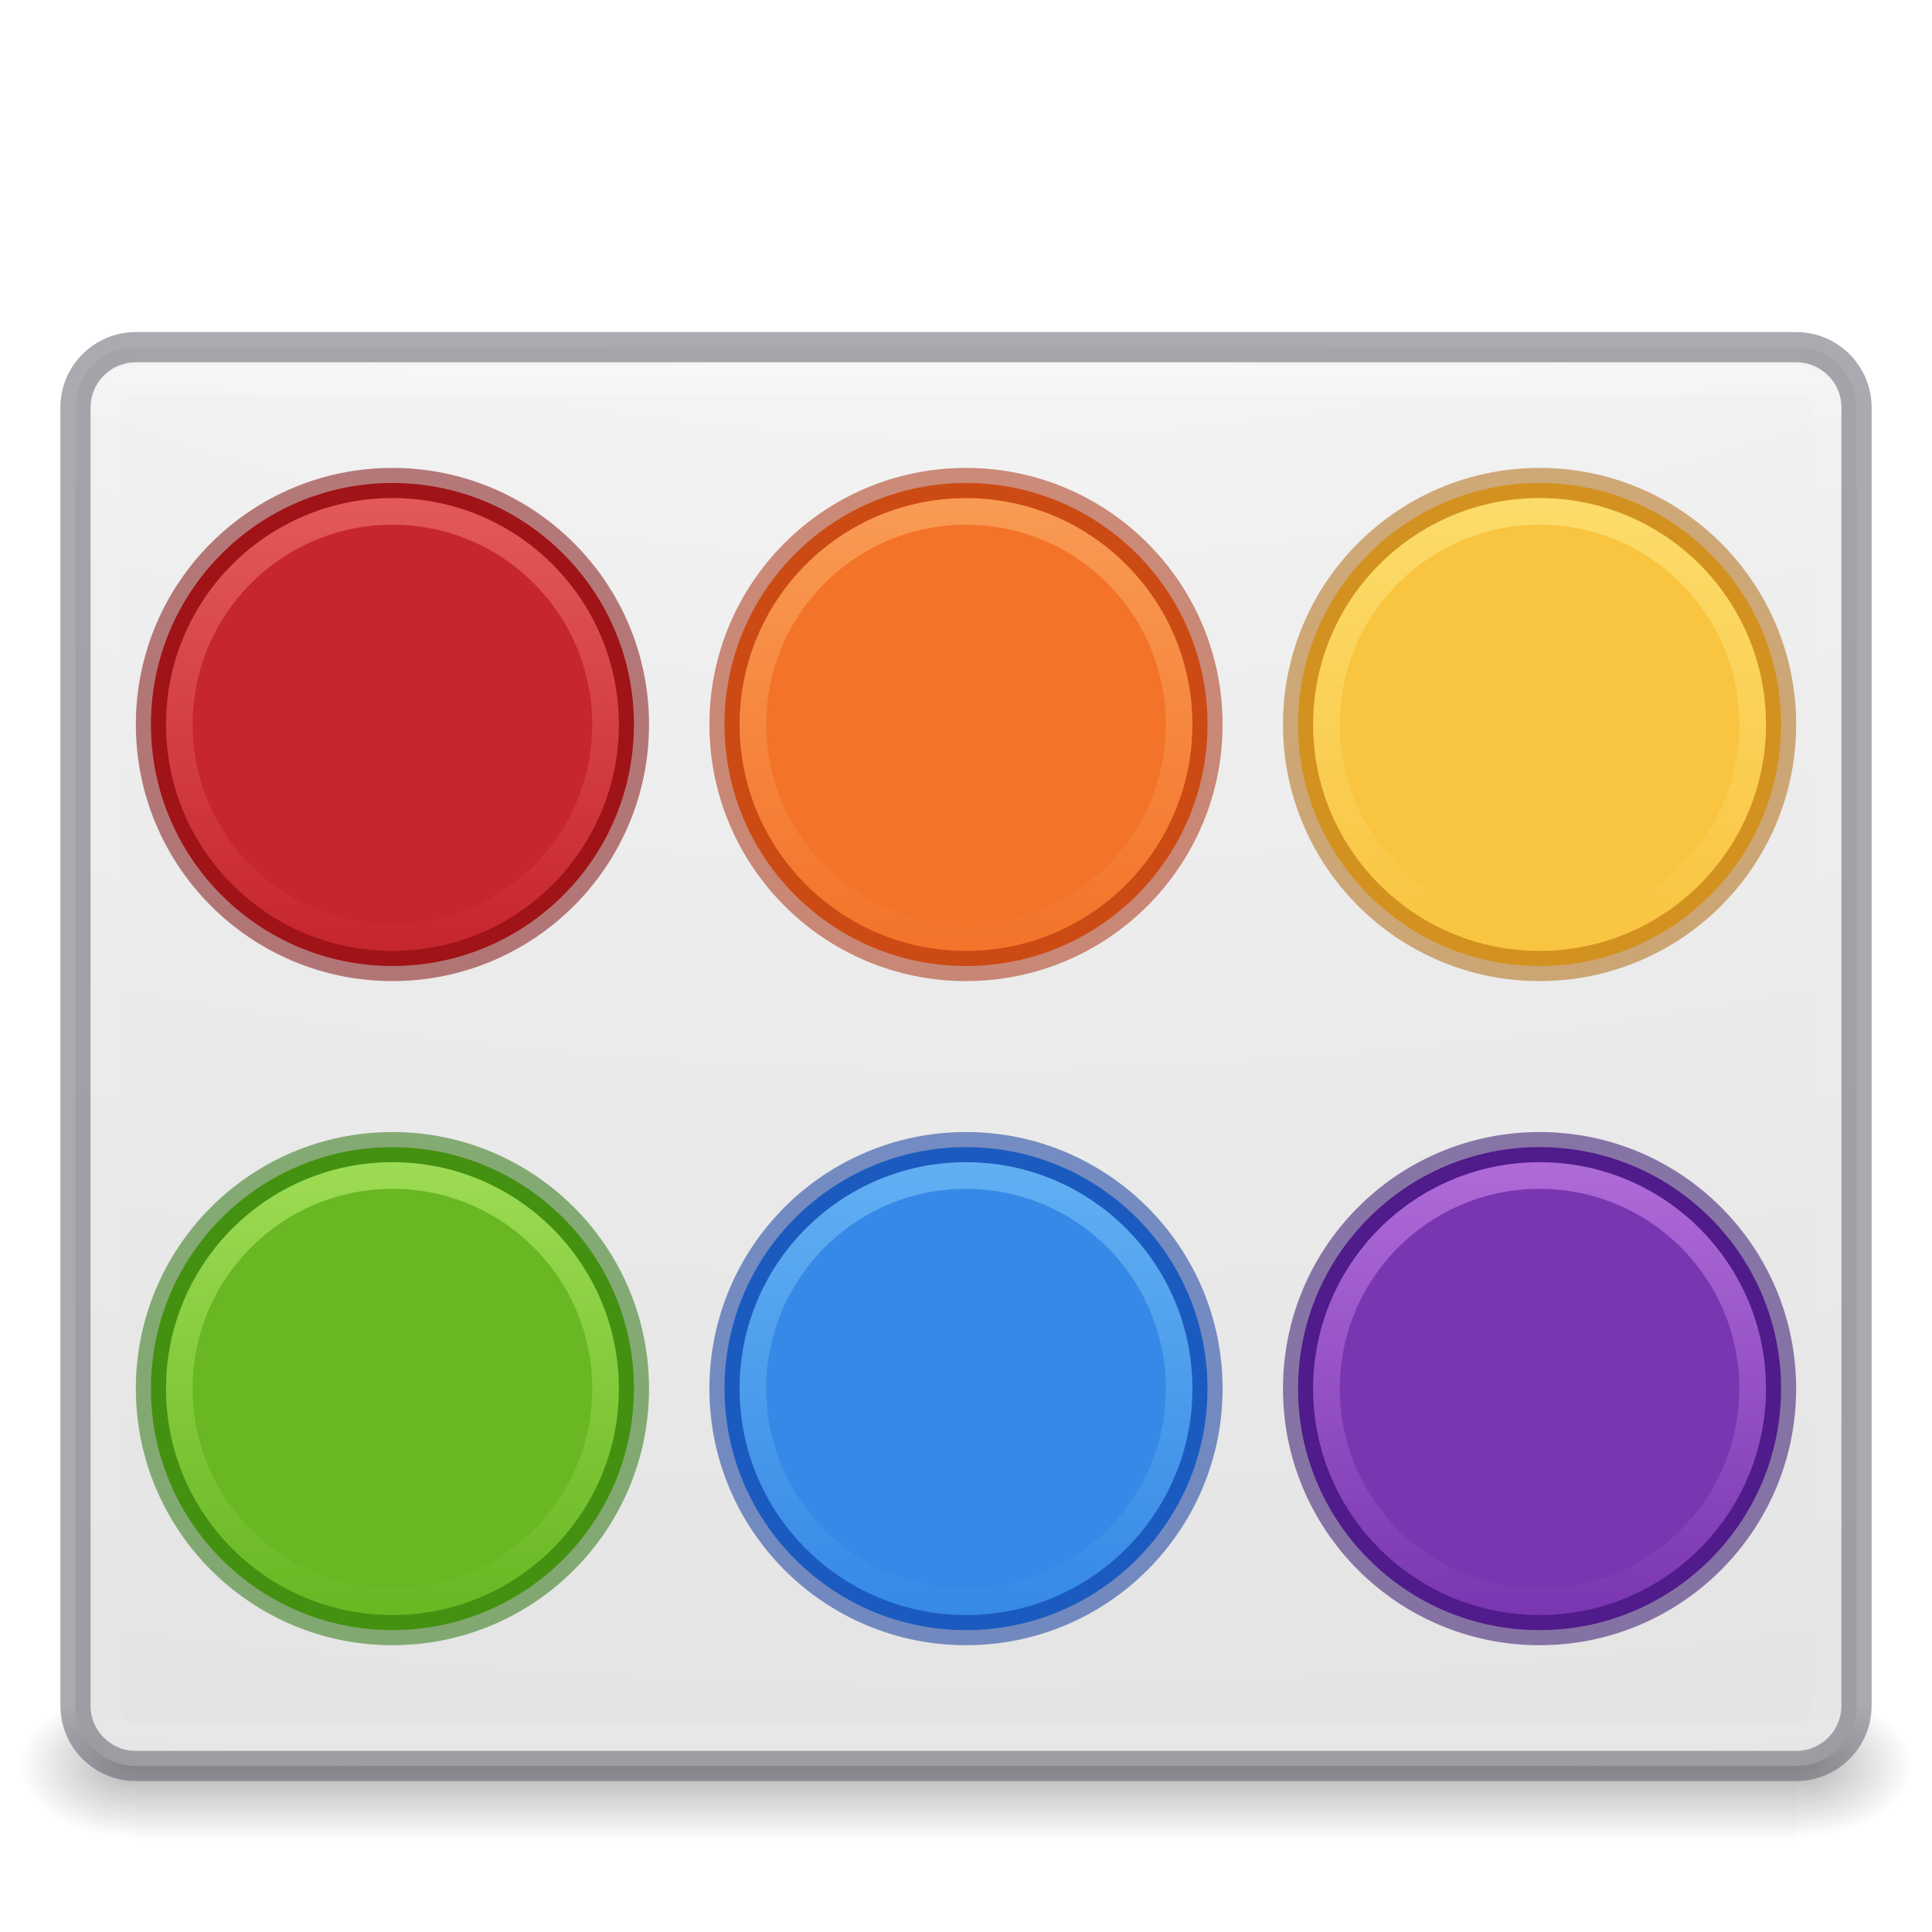
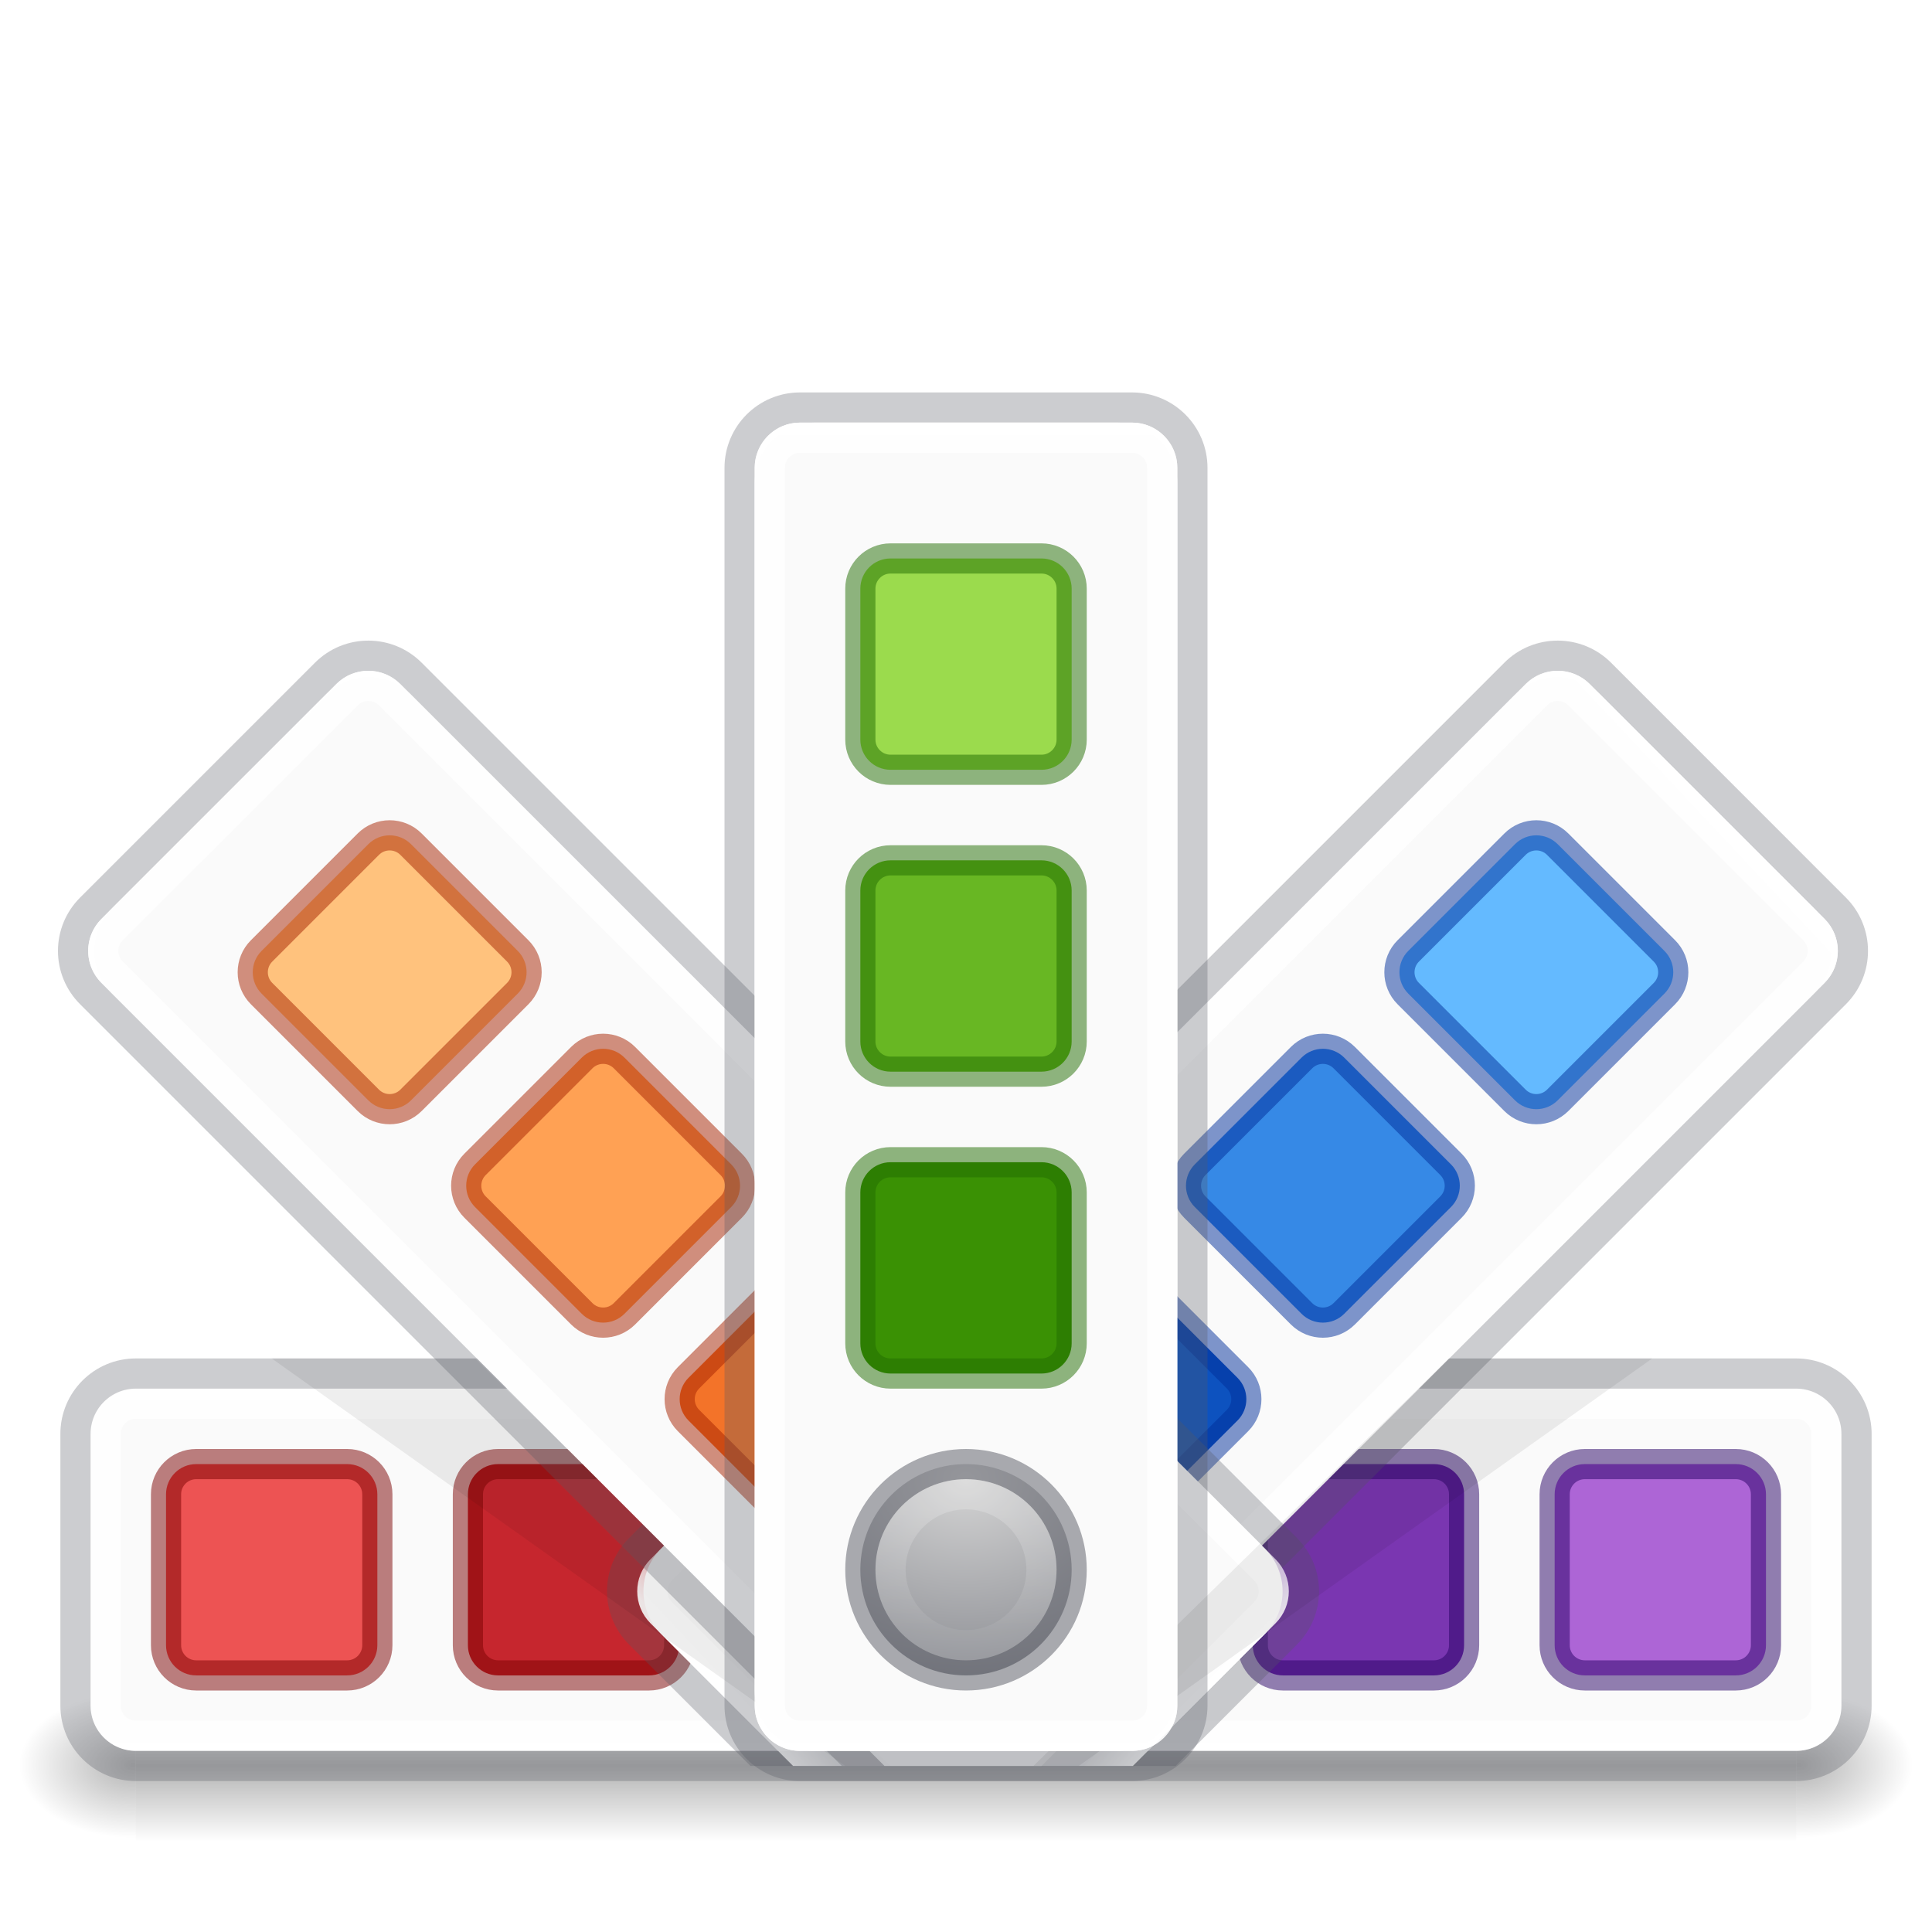
- <svg xmlns="http://www.w3.org/2000/svg" xmlns:xlink="http://www.w3.org/1999/xlink" version="1.0" width="64" height="64" id="svg2453">
+ <svg xmlns="http://www.w3.org/2000/svg" xmlns:xlink="http://www.w3.org/1999/xlink" id="svg2453" height="64" width="64" version="1.0">
  <defs id="defs2455">
-     <linearGradient id="linearGradient4841">
-       <stop id="stop4837" offset="0" style="stop-color:#e29ffc;stop-opacity:1" />
-       <stop id="stop4839" offset="1" style="stop-color:#e29ffc;stop-opacity:0" />
+     <linearGradient id="linearGradient4900">
+       <stop style="stop-color:#ffffff;stop-opacity:1;" offset="0" id="stop4892" />
+       <stop id="stop4894" offset="0.083" style="stop-color:#ffffff;stop-opacity:0.75" />
+       <stop style="stop-color:#ffffff;stop-opacity:0.75" offset="0.917" id="stop4896" />
+       <stop style="stop-color:#ffffff;stop-opacity:0.95" offset="1" id="stop4898" />
    </linearGradient>
-     <linearGradient id="linearGradient4803-7">
-       <stop style="stop-color:#8cd5ff;stop-opacity:1" offset="0" id="stop4799" />
-       <stop style="stop-color:#8cd5ff;stop-opacity:0" offset="1" id="stop4801" />
+     <linearGradient id="linearGradient4882">
+       <stop style="stop-color:#ffffff;stop-opacity:1;" offset="0" id="stop4874" />
+       <stop id="stop4876" offset="0.032" style="stop-color:#ffffff;stop-opacity:0.75" />
+       <stop style="stop-color:#ffffff;stop-opacity:0.75" offset="0.977" id="stop4878" />
+       <stop style="stop-color:#ffffff;stop-opacity:0.95" offset="1" id="stop4880" />
    </linearGradient>
-     <linearGradient id="linearGradient4765-5">
-       <stop id="stop4761" offset="0" style="stop-color:#d1ff82;stop-opacity:1" />
-       <stop id="stop4763" offset="1" style="stop-color:#d1ff82;stop-opacity:0" />
+     <linearGradient id="linearGradient4850">
+       <stop id="stop4846" offset="0" style="stop-color:#ffffff;stop-opacity:1;" />
+       <stop style="stop-color:#ffffff;stop-opacity:0.75" offset="0.023" id="stop4854" />
+       <stop id="stop4856" offset="0.977" style="stop-color:#ffffff;stop-opacity:0.75" />
+       <stop id="stop4848" offset="1" style="stop-color:#ffffff;stop-opacity:0.95" />
    </linearGradient>
-     <linearGradient id="linearGradient4718-9">
-       <stop style="stop-color:#fff394;stop-opacity:1" offset="0" id="stop4714" />
-       <stop style="stop-color:#fff394;stop-opacity:0" offset="1" id="stop4716" />
+     <linearGradient id="linearGradient4842">
+       <stop id="stop4838" offset="0" style="stop-color:#ffffff;stop-opacity:1;" />
+       <stop id="stop4840" offset="1" style="stop-color:#ffffff;stop-opacity:0.3" />
    </linearGradient>
-     <linearGradient id="linearGradient4653-6">
-       <stop id="stop4649" offset="0" style="stop-color:#ffc27d;stop-opacity:1" />
-       <stop id="stop4651" offset="1" style="stop-color:#ffc27d;stop-opacity:0" />
-     </linearGradient>
-     <linearGradient id="linearGradient4616-2">
-       <stop style="stop-color:#ff8c82;stop-opacity:1;" offset="0" id="stop4612" />
-       <stop style="stop-color:#ff8c82;stop-opacity:0;" offset="1" id="stop4614" />
-     </linearGradient>
-     <linearGradient id="linearGradient3462">
-       <stop id="stop3464" style="stop-color:#ffffff;stop-opacity:1" offset="0" />
-       <stop id="stop3466" style="stop-color:#ffffff;stop-opacity:0.235" offset="0.035" />
-       <stop id="stop3468" style="stop-color:#ffffff;stop-opacity:0.157" offset="0.964" />
-       <stop id="stop3470" style="stop-color:#ffffff;stop-opacity:0.392" offset="1" />
+     <linearGradient id="linearGradient5022">
+       <stop id="stop5018" offset="0" style="stop-color:#d4d4d4;stop-opacity:1" />
+       <stop id="stop5020" offset="1" style="stop-color:#7e8087;stop-opacity:1" />
    </linearGradient>
    <linearGradient id="linearGradient5060-2">
-       <stop id="stop5062-3" style="stop-color:#000000;stop-opacity:1" offset="0" />
-       <stop id="stop5064-1" style="stop-color:#000000;stop-opacity:0" offset="1" />
+       <stop offset="0" style="stop-color:#000000;stop-opacity:1" id="stop5062-3" />
+       <stop offset="1" style="stop-color:#000000;stop-opacity:0" id="stop5064-1" />
    </linearGradient>
    <linearGradient id="linearGradient5048-8">
-       <stop id="stop5050-4" style="stop-color:#000000;stop-opacity:0" offset="0" />
-       <stop id="stop5056-5" style="stop-color:#000000;stop-opacity:1" offset="0.5" />
-       <stop id="stop5052-1" style="stop-color:#000000;stop-opacity:0" offset="1" />
+       <stop offset="0" style="stop-color:#000000;stop-opacity:0" id="stop5050-4" />
+       <stop offset="0.5" style="stop-color:#000000;stop-opacity:1" id="stop5056-5" />
+       <stop offset="1" style="stop-color:#000000;stop-opacity:0" id="stop5052-1" />
    </linearGradient>
-     <radialGradient cx="605.714" cy="486.648" r="117.143" fx="605.714" fy="486.648" id="radialGradient3172" xlink:href="#linearGradient5060-2" gradientUnits="userSpaceOnUse" gradientTransform="matrix(0.03212956,0,0,0.02058823,40.13678,48.45142)" />
-     <radialGradient cx="605.714" cy="486.648" r="117.143" fx="605.714" fy="486.648" id="radialGradient3175" xlink:href="#linearGradient5060-2" gradientUnits="userSpaceOnUse" gradientTransform="matrix(-0.03212956,0,0,0.02058823,23.86322,48.45142)" />
-     <linearGradient x1="302.857" y1="366.648" x2="302.857" y2="609.505" id="linearGradient3178" xlink:href="#linearGradient5048-8" gradientUnits="userSpaceOnUse" gradientTransform="matrix(0.1139053,0,0,0.02058823,-9.168641,48.45142)" />
-     <linearGradient xlink:href="#linearGradient3462" id="linearGradient3133" gradientUnits="userSpaceOnUse" gradientTransform="matrix(1.540541,0,0,1.216216,-4.972975,5.882065)" x1="40.29" y1="5.414" x2="40.29" y2="42.438" />
-     <radialGradient xlink:href="#linearGradient2867-449-88-871-390-598-476-591-434-148-57-177-8-3-3-6-4-8-8-8-5" id="radialGradient3136" gradientUnits="userSpaceOnUse" gradientTransform="matrix(0,10.30493,-18.62392,0,218.8197,-83.93697)" cx="7.118" cy="10.031" fx="7.118" fy="10.031" r="12.672" />
-     <linearGradient id="linearGradient3680-6-6-6-3-7-1-8">
-       <stop offset="0" style="stop-color:#dcdcdc;stop-opacity:1" id="stop3682-4-6-1-3-7-7-4" />
-       <stop offset="1" style="stop-color:#ffffff;stop-opacity:1" id="stop3684-8-5-8-0-2-6-8" />
-     </linearGradient>
-     <linearGradient id="linearGradient2867-449-88-871-390-598-476-591-434-148-57-177-8-3-3-6-4-8-8-8-5">
-       <stop offset="0" style="stop-color:#ffffff;stop-opacity:1" id="stop3750-1-0-7-6-6-1-3-9-3" />
-       <stop offset="0.262" style="stop-color:#eeeeee;stop-opacity:1" id="stop3752-3-7-4-0-32-8-923-0-7" />
-       <stop offset="0.705" style="stop-color:#dddddd;stop-opacity:1" id="stop3754-1-8-5-2-7-6-7-1-9" />
-       <stop offset="1" style="stop-color:#ffffff;stop-opacity:1" id="stop3756-1-6-2-6-6-1-96-6-0" />
-     </linearGradient>
-     <linearGradient y2="-1" x2="59.485" y1="35" x1="59.485" gradientTransform="matrix(1.425,0,0,0.9545457,-49.70562,12.8709)" gradientUnits="userSpaceOnUse" id="linearGradient4565" xlink:href="#linearGradient3680-6-6-6-3-7-1-8" />
-     <linearGradient xlink:href="#linearGradient4616-2" id="linearGradient4618" x1="13.078" y1="16.578" x2="13.078" y2="31.5" gradientUnits="userSpaceOnUse" />
-     <linearGradient gradientTransform="translate(19)" xlink:href="#linearGradient4653-6" id="linearGradient4618-6" x1="13.078" y1="16.578" x2="13.078" y2="31.5" gradientUnits="userSpaceOnUse" />
-     <linearGradient gradientTransform="translate(38)" xlink:href="#linearGradient4718-9" id="linearGradient4618-6-9" x1="13.078" y1="16.578" x2="13.078" y2="31.5" gradientUnits="userSpaceOnUse" />
-     <linearGradient gradientTransform="translate(0,22)" xlink:href="#linearGradient4765-5" id="linearGradient4618-6-9-2" x1="13.078" y1="16.578" x2="13.078" y2="31.5" gradientUnits="userSpaceOnUse" />
-     <linearGradient gradientTransform="translate(19,22.00001)" xlink:href="#linearGradient4803-7" id="linearGradient4618-6-9-2-2" x1="13.078" y1="16.578" x2="13.078" y2="31.5" gradientUnits="userSpaceOnUse" />
-     <linearGradient gradientTransform="translate(38,22.00001)" xlink:href="#linearGradient4841" id="linearGradient4618-6-9-2-2-9" x1="13.078" y1="16.578" x2="13.078" y2="31.5" gradientUnits="userSpaceOnUse" />
+     <linearGradient gradientTransform="matrix(0.1139053,0,0,0.02058823,-9.168641,48.45142)" gradientUnits="userSpaceOnUse" xlink:href="#linearGradient5048-8" id="linearGradient3178" y2="609.505" x2="302.857" y1="366.648" x1="302.857" />
+     <radialGradient gradientTransform="matrix(5.9999996e-7,2.285714,-2.857143,7.4999996e-7,172,-24.14289)" gradientUnits="userSpaceOnUse" r="3.5" fy="49" fx="32" cy="49" cx="32" id="radialGradient5024" xlink:href="#linearGradient5022" />
+     <radialGradient gradientTransform="matrix(-0.03212956,0,0,0.02058823,23.86322,48.45142)" gradientUnits="userSpaceOnUse" xlink:href="#linearGradient5060-2" id="radialGradient3175-5" fy="486.648" fx="605.714" r="117.143" cy="486.648" cx="605.714" />
+     <radialGradient gradientTransform="matrix(0.03212956,0,0,0.02058823,40.13678,48.45142)" gradientUnits="userSpaceOnUse" xlink:href="#linearGradient5060-2" id="radialGradient3172-6" fy="486.648" fx="605.714" r="117.143" cy="486.648" cx="605.714" />
+     <linearGradient gradientUnits="userSpaceOnUse" y2="54" x2="32" y1="50" x1="32" id="linearGradient4844" xlink:href="#linearGradient4842" />
+     <linearGradient gradientUnits="userSpaceOnUse" y2="-32" x2="58" y1="-32" x1="14" id="linearGradient4852" xlink:href="#linearGradient4850" />
+     <linearGradient gradientUnits="userSpaceOnUse" y2="56" x2="24" y1="26" x1="56" id="linearGradient4864" xlink:href="#linearGradient4850" />
+     <linearGradient gradientUnits="userSpaceOnUse" y2="57" x2="39" y1="25" x1="8" id="linearGradient4872" xlink:href="#linearGradient4882" />
+     <linearGradient gradientUnits="userSpaceOnUse" y2="58" x2="53" y1="46" x1="53" id="linearGradient4890" xlink:href="#linearGradient4900" />
  </defs>
-   <g id="g4168">
-     <rect style="opacity:0.3;fill:url(#linearGradient3178);fill-opacity:1;fill-rule:nonzero;stroke:none;stroke-width:1;marker:none;visibility:visible;display:inline;overflow:visible" id="rect2879-0" y="56" x="4.5" height="5" width="55" />
-     <path style="opacity:0.3;fill:url(#radialGradient3175);fill-opacity:1;fill-rule:nonzero;stroke:none;stroke-width:1;marker:none;visibility:visible;display:inline;overflow:visible" id="path2881-4" d="m 4.5,56 c 0,0 0,5 0,5 -1.655,0.01 -4,-1.12 -4,-2.5 0,-1.38 1.846,-2.499 4,-2.499 z" />
-     <path style="opacity:0.3;fill:url(#radialGradient3172);fill-opacity:1;fill-rule:nonzero;stroke:none;stroke-width:1;marker:none;visibility:visible;display:inline;overflow:visible" id="path2883-6" d="m 59.5,56 c 0,0 0,5 0,5 1.655,0.01 4,-1.12 4,-2.5 0,-1.38 -1.846,-2.499 -4,-2.499 z" />
-     <rect style="opacity:1;color:#000000;fill:url(#radialGradient3136);fill-opacity:1;fill-rule:nonzero;stroke:none;stroke-width:1;marker:none;visibility:visible;display:inline;overflow:visible;enable-background:accumulate" id="rect5505-21-3-8-5-2" y="11.5" x="2.5" ry="2" rx="2" height="47" width="59" />
-     <rect style="opacity:0.3;fill:none;stroke:url(#linearGradient3133);stroke-width:1;stroke-linecap:round;stroke-linejoin:round;stroke-miterlimit:4;stroke-opacity:1;stroke-dasharray:none;stroke-dashoffset:0" id="rect6741-5-0-2-3" y="12.571" x="3.5" ry="1" rx="1" height="45" width="57" />
-     <rect style="opacity:0.5;color:#000000;fill:none;stroke:#555761;stroke-width:1;stroke-linecap:round;stroke-linejoin:round;stroke-miterlimit:4;stroke-opacity:1;stroke-dasharray:none;stroke-dashoffset:0;marker:none;visibility:visible;display:inline;overflow:visible;enable-background:accumulate;clip-rule:nonzero;isolation:auto;mix-blend-mode:normal;color-interpolation:sRGB;color-interpolation-filters:linearRGB;solid-color:#000000;solid-opacity:1;fill-opacity:1;fill-rule:nonzero;filter-blend-mode:normal;filter-gaussianBlur-deviation:0;color-rendering:auto;image-rendering:auto;shape-rendering:auto;text-rendering:auto" id="rect5505-21-3-8-9-1-1" y="11.5" x="2.5" ry="2" rx="2" height="47" width="59" />
-     <circle style="fill:#f37329;fill-opacity:1;stroke-width:0.914" id="path4549-3" cx="32" cy="24" r="8" />
-     <circle style="fill:#f9c440;fill-opacity:1;stroke-width:0.914" id="path4549-3-6" cx="51" cy="24" r="8" />
-     <circle style="fill:#68b723;fill-opacity:1;stroke-width:0.914" id="path4549-7" cx="13" cy="46" r="8" />
-     <circle style="fill:#3689e6;fill-opacity:1;stroke-width:0.914" id="path4549-5" cx="32" cy="46" r="8" />
-     <circle style="fill:#7a36b1;fill-opacity:1;stroke-width:0.914" id="path4549-35" cx="51" cy="46" r="8" />
-     <g id="g4861">
-       <circle r="8" cy="24" cx="13" id="path4549" style="fill:#c6262e;fill-opacity:1;stroke-width:0.914" />
-       <circle style="fill:none;fill-opacity:1;stroke-width:1;stroke:#7a0000;stroke-opacity:1;stroke-miterlimit:4;stroke-dasharray:none;opacity:0.5" id="circle4608" cx="13" cy="24" r="8" />
-       <circle r="7.059" cy="24" cx="13" id="circle4610" style="opacity:0.5;fill:none;fill-opacity:1;stroke:url(#linearGradient4618);stroke-width:0.882;stroke-miterlimit:4;stroke-dasharray:none;stroke-opacity:1" />
+   <g id="g5117">
+     <g id="g4787">
+       <rect style="display:inline;overflow:visible;visibility:visible;opacity:0.3;fill:url(#linearGradient3178);fill-opacity:1;fill-rule:nonzero;stroke:none;stroke-width:1;marker:none" id="rect2879-0" y="56" x="4.5" height="5" width="55" />
+       <path style="display:inline;overflow:visible;visibility:visible;opacity:0.3;fill:url(#radialGradient3175-5);fill-opacity:1;fill-rule:nonzero;stroke:none;stroke-width:1;marker:none" id="path2881-4" d="m 4.5,56 c 0,0 0,5 0,5 -1.655,0.01 -4,-1.12 -4,-2.5 0,-1.38 1.846,-2.499 4,-2.499 z" />
+       <path style="display:inline;overflow:visible;visibility:visible;opacity:0.3;fill:url(#radialGradient3172-6);fill-opacity:1;fill-rule:nonzero;stroke:none;stroke-width:1;marker:none" id="path2883-6" d="m 59.5,56 c 0,0 0,5 0,5 1.655,0.01 4,-1.12 4,-2.5 0,-1.38 -1.846,-2.499 -4,-2.499 z" />
    </g>
-     <circle style="opacity:0.5;fill:none;fill-opacity:1;stroke:url(#linearGradient4618-6);stroke-width:0.882;stroke-miterlimit:4;stroke-dasharray:none;stroke-opacity:1" id="circle4610-1" cx="32" cy="24" r="7.059" />
-     <circle r="8" cy="24" cx="32" id="circle4608-7" style="opacity:0.5;fill:none;fill-opacity:1;stroke:#a62100;stroke-width:1;stroke-miterlimit:4;stroke-dasharray:none;stroke-opacity:1" />
-     <circle r="8" cy="24" cx="51" id="circle4608-7-0" style="opacity:0.5;fill:none;fill-opacity:1;stroke:#ad5f00;stroke-width:1;stroke-miterlimit:4;stroke-dasharray:none;stroke-opacity:1" />
-     <circle style="opacity:0.5;fill:none;fill-opacity:1;stroke:url(#linearGradient4618-6-9);stroke-width:0.882;stroke-miterlimit:4;stroke-dasharray:none;stroke-opacity:1" id="circle4610-1-0" cx="51" cy="24" r="7.059" />
-     <circle r="8" cy="46" cx="13" id="circle4608-7-0-8" style="opacity:0.5;fill:none;fill-opacity:1;stroke:#206b00;stroke-width:1;stroke-miterlimit:4;stroke-dasharray:none;stroke-opacity:1" />
-     <circle style="opacity:0.5;fill:none;fill-opacity:1;stroke:url(#linearGradient4618-6-9-2);stroke-width:0.882;stroke-miterlimit:4;stroke-dasharray:none;stroke-opacity:1" id="circle4610-1-0-7" cx="13" cy="46" r="7.059" />
-     <circle r="8" cy="46" cx="32" id="circle4608-7-0-8-3" style="opacity:0.5;fill:none;fill-opacity:1;stroke:#002e99;stroke-width:1;stroke-miterlimit:4;stroke-dasharray:none;stroke-opacity:1" />
-     <circle style="opacity:0.5;fill:none;fill-opacity:1;stroke:url(#linearGradient4618-6-9-2-2);stroke-width:0.882;stroke-miterlimit:4;stroke-dasharray:none;stroke-opacity:1" id="circle4610-1-0-7-7" cx="32" cy="46" r="7.059" />
-     <circle r="8" cy="46" cx="51" id="circle4608-7-0-8-3-8" style="opacity:0.5;fill:none;fill-opacity:1;stroke:#260063;stroke-width:1;stroke-miterlimit:4;stroke-dasharray:none;stroke-opacity:1" />
-     <circle style="opacity:0.5;fill:none;fill-opacity:1;stroke:url(#linearGradient4618-6-9-2-2-9);stroke-width:0.882;stroke-miterlimit:4;stroke-dasharray:none;stroke-opacity:1" id="circle4610-1-0-7-7-9" cx="51" cy="46" r="7.059" />
+     <rect ry="1.5" rx="1.5" y="46" x="3" height="12" width="58" id="rect5014" style="color:#000000;clip-rule:nonzero;display:inline;overflow:visible;visibility:visible;opacity:1;isolation:auto;mix-blend-mode:normal;color-interpolation:sRGB;color-interpolation-filters:linearRGB;solid-color:#000000;solid-opacity:1;fill:#fafafa;fill-opacity:1;fill-rule:nonzero;stroke:none;stroke-width:1;stroke-linecap:butt;stroke-linejoin:miter;stroke-miterlimit:4;stroke-dasharray:none;stroke-dashoffset:0;stroke-opacity:1;marker:none;color-rendering:auto;image-rendering:auto;shape-rendering:auto;text-rendering:auto;enable-background:accumulate" />
+     <g transform="translate(46)" id="g5004">
+       <rect style="color:#000000;clip-rule:nonzero;display:inline;overflow:visible;visibility:visible;opacity:1;isolation:auto;mix-blend-mode:normal;color-interpolation:sRGB;color-interpolation-filters:linearRGB;solid-color:#000000;solid-opacity:1;fill:#ad65d6;fill-opacity:1;fill-rule:nonzero;stroke:none;stroke-width:1;stroke-linecap:butt;stroke-linejoin:miter;stroke-miterlimit:4;stroke-dasharray:none;stroke-dashoffset:0;stroke-opacity:1;marker:none;color-rendering:auto;image-rendering:auto;shape-rendering:auto;text-rendering:auto;enable-background:accumulate" id="rect5000" width="7" height="7" x="5.5" y="48.5" rx="1" ry="1" />
+       <rect ry="1" rx="1" y="48.5" x="5.5" height="7" width="7" id="rect5002" style="color:#000000;clip-rule:nonzero;display:inline;overflow:visible;visibility:visible;opacity:0.5;isolation:auto;mix-blend-mode:normal;color-interpolation:sRGB;color-interpolation-filters:linearRGB;solid-color:#000000;solid-opacity:1;fill:none;fill-opacity:1;fill-rule:nonzero;stroke:#260063;stroke-width:1;stroke-linecap:butt;stroke-linejoin:miter;stroke-miterlimit:4;stroke-dasharray:none;stroke-dashoffset:0;stroke-opacity:1;marker:none;color-rendering:auto;image-rendering:auto;shape-rendering:auto;text-rendering:auto;enable-background:accumulate" />
+     </g>
+     <rect ry="1" rx="1" y="46.5" x="3.5" height="11" width="57" id="rect5012" style="color:#000000;clip-rule:nonzero;display:inline;overflow:visible;visibility:visible;opacity:1;isolation:auto;mix-blend-mode:normal;color-interpolation:sRGB;color-interpolation-filters:linearRGB;solid-color:#000000;solid-opacity:1;fill:none;fill-opacity:1;fill-rule:nonzero;stroke:url(#linearGradient4890);stroke-width:1;stroke-linecap:butt;stroke-linejoin:miter;stroke-miterlimit:4;stroke-dasharray:none;stroke-dashoffset:0;stroke-opacity:1;marker:none;color-rendering:auto;image-rendering:auto;shape-rendering:auto;text-rendering:auto;enable-background:accumulate" />
+     <g id="g5010" transform="translate(36)">
+       <rect ry="1" rx="1" y="48.5" x="5.5" height="7" width="7" id="rect5006" style="color:#000000;clip-rule:nonzero;display:inline;overflow:visible;visibility:visible;opacity:1;isolation:auto;mix-blend-mode:normal;color-interpolation:sRGB;color-interpolation-filters:linearRGB;solid-color:#000000;solid-opacity:1;fill:#7a36b1;fill-opacity:1;fill-rule:nonzero;stroke:none;stroke-width:1;stroke-linecap:butt;stroke-linejoin:miter;stroke-miterlimit:4;stroke-dasharray:none;stroke-dashoffset:0;stroke-opacity:1;marker:none;color-rendering:auto;image-rendering:auto;shape-rendering:auto;text-rendering:auto;enable-background:accumulate" />
+       <rect style="color:#000000;clip-rule:nonzero;display:inline;overflow:visible;visibility:visible;opacity:0.5;isolation:auto;mix-blend-mode:normal;color-interpolation:sRGB;color-interpolation-filters:linearRGB;solid-color:#000000;solid-opacity:1;fill:none;fill-opacity:1;fill-rule:nonzero;stroke:#260063;stroke-width:1;stroke-linecap:butt;stroke-linejoin:miter;stroke-miterlimit:4;stroke-dasharray:none;stroke-dashoffset:0;stroke-opacity:1;marker:none;color-rendering:auto;image-rendering:auto;shape-rendering:auto;text-rendering:auto;enable-background:accumulate" id="rect5008" width="7" height="7" x="5.5" y="48.5" rx="1" ry="1" />
+     </g>
+     <g id="g4998" transform="translate(10)">
+       <rect ry="1" rx="1" y="48.5" x="5.5" height="7" width="7" id="rect4994" style="color:#000000;clip-rule:nonzero;display:inline;overflow:visible;visibility:visible;opacity:1;isolation:auto;mix-blend-mode:normal;color-interpolation:sRGB;color-interpolation-filters:linearRGB;solid-color:#000000;solid-opacity:1;fill:#c6262e;fill-opacity:1;fill-rule:nonzero;stroke:none;stroke-width:1;stroke-linecap:butt;stroke-linejoin:miter;stroke-miterlimit:4;stroke-dasharray:none;stroke-dashoffset:0;stroke-opacity:1;marker:none;color-rendering:auto;image-rendering:auto;shape-rendering:auto;text-rendering:auto;enable-background:accumulate" />
+       <rect style="color:#000000;clip-rule:nonzero;display:inline;overflow:visible;visibility:visible;opacity:0.5;isolation:auto;mix-blend-mode:normal;color-interpolation:sRGB;color-interpolation-filters:linearRGB;solid-color:#000000;solid-opacity:1;fill:none;fill-opacity:1;fill-rule:nonzero;stroke:#7a0000;stroke-width:1;stroke-linecap:butt;stroke-linejoin:miter;stroke-miterlimit:4;stroke-dasharray:none;stroke-dashoffset:0;stroke-opacity:1;marker:none;color-rendering:auto;image-rendering:auto;shape-rendering:auto;text-rendering:auto;enable-background:accumulate" id="rect4996" width="7" height="7" x="5.5" y="48.5" rx="1" ry="1" />
+     </g>
+     <rect style="color:#000000;clip-rule:nonzero;display:inline;overflow:visible;visibility:visible;opacity:0.3;isolation:auto;mix-blend-mode:normal;color-interpolation:sRGB;color-interpolation-filters:linearRGB;solid-color:#000000;solid-opacity:1;fill:none;fill-opacity:1;fill-rule:nonzero;stroke:#555761;stroke-width:1;stroke-linecap:butt;stroke-linejoin:miter;stroke-miterlimit:4;stroke-dasharray:none;stroke-dashoffset:0;stroke-opacity:1;marker:none;color-rendering:auto;image-rendering:auto;shape-rendering:auto;text-rendering:auto;enable-background:accumulate" id="rect4778" width="59" height="13" x="2.5" y="45.5" rx="2" ry="2" />
+     <g id="g4892" transform="rotate(45,29.12563,49.9099)">
+       <path style="color:#000000;clip-rule:nonzero;display:inline;overflow:visible;visibility:visible;opacity:0.3;isolation:auto;mix-blend-mode:normal;color-interpolation:sRGB;color-interpolation-filters:linearRGB;solid-color:#000000;solid-opacity:1;fill:none;fill-opacity:1;fill-rule:nonzero;stroke:#555761;stroke-width:1;stroke-linecap:butt;stroke-linejoin:miter;stroke-miterlimit:4;stroke-dasharray:none;stroke-dashoffset:0;stroke-opacity:1;marker:none;color-rendering:auto;image-rendering:auto;shape-rendering:auto;text-rendering:auto;enable-background:accumulate" d="M 51.6 21.721 C 51.088 21.721 50.577 21.915 50.186 22.307 L 21.195 51.299 C 20.412 52.082 20.412 53.343 21.195 54.127 L 25.068 58 L 35.707 58 L 60.793 32.914 C 61.576 32.131 61.576 30.869 60.793 30.086 L 53.016 22.307 C 52.624 21.915 52.111 21.721 51.6 21.721 z " transform="rotate(-45,29.12563,49.9099)" id="rect4868" />
+       <path style="color:#000000;clip-rule:nonzero;display:inline;overflow:visible;visibility:visible;opacity:1;isolation:auto;mix-blend-mode:normal;color-interpolation:sRGB;color-interpolation-filters:linearRGB;solid-color:#000000;solid-opacity:1;fill:#fafafa;fill-opacity:1;fill-rule:nonzero;stroke:none;stroke-width:1;stroke-linecap:butt;stroke-linejoin:miter;stroke-miterlimit:4;stroke-dasharray:none;stroke-dashoffset:0;stroke-opacity:1;marker:none;color-rendering:auto;image-rendering:auto;shape-rendering:auto;text-rendering:auto;enable-background:accumulate" d="M 51.6 22.428 C 51.088 22.428 50.577 22.624 50.186 23.016 L 21.902 51.299 C 21.119 52.082 21.119 53.343 21.902 54.127 L 25.773 58 L 35 58 L 60.086 32.914 C 60.869 32.131 60.869 30.869 60.086 30.086 L 53.016 23.016 C 52.624 22.624 52.111 22.428 51.6 22.428 z " transform="rotate(-45,29.12563,49.9099)" id="rect4870" />
+       <path style="color:#000000;clip-rule:nonzero;display:inline;overflow:visible;visibility:visible;opacity:1;isolation:auto;mix-blend-mode:normal;color-interpolation:sRGB;color-interpolation-filters:linearRGB;solid-color:#000000;solid-opacity:1;fill:none;fill-opacity:1;fill-rule:nonzero;stroke:url(#linearGradient4864);stroke-width:1;stroke-linecap:butt;stroke-linejoin:miter;stroke-miterlimit:4;stroke-dasharray:none;stroke-dashoffset:0;stroke-opacity:1;marker:none;color-rendering:auto;image-rendering:auto;shape-rendering:auto;text-rendering:auto;enable-background:accumulate" d="M 51.6 22.721 C 51.344 22.721 51.088 22.82 50.893 23.016 L 21.902 52.006 C 21.511 52.398 21.511 53.028 21.902 53.42 L 26.48 58 L 34.293 58 L 60.086 32.207 C 60.478 31.815 60.478 31.185 60.086 30.793 L 52.307 23.016 C 52.111 22.82 51.855 22.721 51.6 22.721 z " transform="rotate(-45,29.12563,49.9099)" id="rect4872" />
+       <g id="g4878">
+         <rect ry="1" rx="1" y="18.5" x="28.5" height="7" width="7" id="rect4874" style="color:#000000;clip-rule:nonzero;display:inline;overflow:visible;visibility:visible;opacity:1;isolation:auto;mix-blend-mode:normal;color-interpolation:sRGB;color-interpolation-filters:linearRGB;solid-color:#000000;solid-opacity:1;fill:#64baff;fill-opacity:1;fill-rule:nonzero;stroke:none;stroke-width:1;stroke-linecap:butt;stroke-linejoin:miter;stroke-miterlimit:4;stroke-dasharray:none;stroke-dashoffset:0;stroke-opacity:1;marker:none;color-rendering:auto;image-rendering:auto;shape-rendering:auto;text-rendering:auto;enable-background:accumulate" />
+         <rect style="color:#000000;clip-rule:nonzero;display:inline;overflow:visible;visibility:visible;opacity:0.5;isolation:auto;mix-blend-mode:normal;color-interpolation:sRGB;color-interpolation-filters:linearRGB;solid-color:#000000;solid-opacity:1;fill:none;fill-opacity:1;fill-rule:nonzero;stroke:#002e99;stroke-width:1;stroke-linecap:butt;stroke-linejoin:miter;stroke-miterlimit:4;stroke-dasharray:none;stroke-dashoffset:0;stroke-opacity:1;marker:none;color-rendering:auto;image-rendering:auto;shape-rendering:auto;text-rendering:auto;enable-background:accumulate" id="rect4876" width="7" height="7" x="28.5" y="18.5" rx="1" ry="1" />
+       </g>
+       <g id="g4884" transform="translate(0,10)">
+         <rect style="color:#000000;clip-rule:nonzero;display:inline;overflow:visible;visibility:visible;opacity:1;isolation:auto;mix-blend-mode:normal;color-interpolation:sRGB;color-interpolation-filters:linearRGB;solid-color:#000000;solid-opacity:1;fill:#3689e6;fill-opacity:1;fill-rule:nonzero;stroke:none;stroke-width:1;stroke-linecap:butt;stroke-linejoin:miter;stroke-miterlimit:4;stroke-dasharray:none;stroke-dashoffset:0;stroke-opacity:1;marker:none;color-rendering:auto;image-rendering:auto;shape-rendering:auto;text-rendering:auto;enable-background:accumulate" id="rect4880" width="7" height="7" x="28.5" y="18.5" rx="1" ry="1" />
+         <rect ry="1" rx="1" y="18.5" x="28.5" height="7" width="7" id="rect4882" style="color:#000000;clip-rule:nonzero;display:inline;overflow:visible;visibility:visible;opacity:0.5;isolation:auto;mix-blend-mode:normal;color-interpolation:sRGB;color-interpolation-filters:linearRGB;solid-color:#000000;solid-opacity:1;fill:none;fill-opacity:1;fill-rule:nonzero;stroke:#002e99;stroke-width:1;stroke-linecap:butt;stroke-linejoin:miter;stroke-miterlimit:4;stroke-dasharray:none;stroke-dashoffset:0;stroke-opacity:1;marker:none;color-rendering:auto;image-rendering:auto;shape-rendering:auto;text-rendering:auto;enable-background:accumulate" />
+       </g>
+       <g transform="translate(0,20)" id="g4890" style="fill:#3a9104">
+         <rect ry="1" rx="1" y="18.5" x="28.5" height="7" width="7" id="rect4886" style="color:#000000;clip-rule:nonzero;display:inline;overflow:visible;visibility:visible;opacity:1;isolation:auto;mix-blend-mode:normal;color-interpolation:sRGB;color-interpolation-filters:linearRGB;solid-color:#000000;solid-opacity:1;fill:#0d52bf;fill-opacity:1;fill-rule:nonzero;stroke:none;stroke-width:1;stroke-linecap:butt;stroke-linejoin:miter;stroke-miterlimit:4;stroke-dasharray:none;stroke-dashoffset:0;stroke-opacity:1;marker:none;color-rendering:auto;image-rendering:auto;shape-rendering:auto;text-rendering:auto;enable-background:accumulate" />
+         <rect style="color:#000000;clip-rule:nonzero;display:inline;overflow:visible;visibility:visible;opacity:0.5;isolation:auto;mix-blend-mode:normal;color-interpolation:sRGB;color-interpolation-filters:linearRGB;solid-color:#000000;solid-opacity:1;fill:none;fill-opacity:1;fill-rule:nonzero;stroke:#002e99;stroke-width:1;stroke-linecap:butt;stroke-linejoin:miter;stroke-miterlimit:4;stroke-dasharray:none;stroke-dashoffset:0;stroke-opacity:1;marker:none;color-rendering:auto;image-rendering:auto;shape-rendering:auto;text-rendering:auto;enable-background:accumulate" id="rect4888" width="7" height="7" x="28.5" y="18.5" rx="1" ry="1" />
+       </g>
+     </g>
+     <path style="fill:#000000;fill-rule:evenodd;stroke:none;stroke-width:1px;stroke-linecap:butt;stroke-linejoin:miter;stroke-opacity:1;opacity:0.07" d="M 15.733,45 H 9 l 19,13.5 h 1.5 z" id="path5026" />
+     <g transform="matrix(-0.7071068,0.7071068,0.7071068,0.7071068,19.97919,-5.976659)" id="g4918">
+       <path style="color:#000000;clip-rule:nonzero;display:inline;overflow:visible;visibility:visible;opacity:0.3;isolation:auto;mix-blend-mode:normal;color-interpolation:sRGB;color-interpolation-filters:linearRGB;solid-color:#000000;solid-opacity:1;fill:none;fill-opacity:1;fill-rule:nonzero;stroke:#555761;stroke-width:1;stroke-linecap:butt;stroke-linejoin:miter;stroke-miterlimit:4;stroke-dasharray:none;stroke-dashoffset:0;stroke-opacity:1;marker:none;color-rendering:auto;image-rendering:auto;shape-rendering:auto;text-rendering:auto;enable-background:accumulate" d="M 12.201 21.721 C 11.69 21.721 11.179 21.915 10.787 22.307 L 3.008 30.086 C 2.224 30.869 2.224 32.131 3.008 32.914 L 28.094 58 L 38.734 58 L 42.607 54.127 C 43.391 53.343 43.391 52.082 42.607 51.299 L 13.615 22.307 C 13.223 21.915 12.712 21.721 12.201 21.721 z " transform="matrix(-0.7071068,0.7071068,0.7071068,0.7071068,18.35355,-9.901281)" id="rect4894" />
+       <path style="color:#000000;clip-rule:nonzero;display:inline;overflow:visible;visibility:visible;opacity:1;isolation:auto;mix-blend-mode:normal;color-interpolation:sRGB;color-interpolation-filters:linearRGB;solid-color:#000000;solid-opacity:1;fill:#fafafa;fill-opacity:1;fill-rule:nonzero;stroke:none;stroke-width:1;stroke-linecap:butt;stroke-linejoin:miter;stroke-miterlimit:4;stroke-dasharray:none;stroke-dashoffset:0;stroke-opacity:1;marker:none;color-rendering:auto;image-rendering:auto;shape-rendering:auto;text-rendering:auto;enable-background:accumulate" d="M 12.201 22.428 C 11.69 22.428 11.179 22.624 10.787 23.016 L 3.715 30.086 C 2.931 30.869 2.931 32.131 3.715 32.914 L 28.801 58 L 38.027 58 L 41.9 54.127 C 42.684 53.343 42.684 52.082 41.9 51.299 L 13.615 23.016 C 13.223 22.624 12.712 22.428 12.201 22.428 z " transform="matrix(-0.7071068,0.7071068,0.7071068,0.7071068,18.35355,-9.901281)" id="rect4896" />
+       <path style="color:#000000;clip-rule:nonzero;display:inline;overflow:visible;visibility:visible;opacity:1;isolation:auto;mix-blend-mode:normal;color-interpolation:sRGB;color-interpolation-filters:linearRGB;solid-color:#000000;solid-opacity:1;fill:none;fill-opacity:1;fill-rule:nonzero;stroke:url(#linearGradient4872);stroke-width:1;stroke-linecap:butt;stroke-linejoin:miter;stroke-miterlimit:4;stroke-dasharray:none;stroke-dashoffset:0;stroke-opacity:1;marker:none;color-rendering:auto;image-rendering:auto;shape-rendering:auto;text-rendering:auto;enable-background:accumulate" d="M 12.201 22.721 C 11.946 22.721 11.69 22.82 11.494 23.016 L 3.715 30.793 C 3.323 31.185 3.323 31.815 3.715 32.207 L 29.508 58 L 37.32 58 L 41.9 53.42 C 42.292 53.028 42.292 52.398 41.9 52.006 L 12.908 23.016 C 12.712 22.82 12.457 22.721 12.201 22.721 z " transform="matrix(-0.7071068,0.7071068,0.7071068,0.7071068,18.35355,-9.901281)" id="rect4898" />
+       <g id="g4904">
+         <rect style="color:#000000;clip-rule:nonzero;display:inline;overflow:visible;visibility:visible;opacity:1;isolation:auto;mix-blend-mode:normal;color-interpolation:sRGB;color-interpolation-filters:linearRGB;solid-color:#000000;solid-opacity:1;fill:#ffc27d;fill-opacity:1;fill-rule:nonzero;stroke:none;stroke-width:1;stroke-linecap:butt;stroke-linejoin:miter;stroke-miterlimit:4;stroke-dasharray:none;stroke-dashoffset:0;stroke-opacity:1;marker:none;color-rendering:auto;image-rendering:auto;shape-rendering:auto;text-rendering:auto;enable-background:accumulate" id="rect4900" width="7" height="7" x="28.5" y="18.5" rx="1" ry="1" />
+         <rect ry="1" rx="1" y="18.5" x="28.5" height="7" width="7" id="rect4902" style="color:#000000;clip-rule:nonzero;display:inline;overflow:visible;visibility:visible;opacity:0.5;isolation:auto;mix-blend-mode:normal;color-interpolation:sRGB;color-interpolation-filters:linearRGB;solid-color:#000000;solid-opacity:1;fill:none;fill-opacity:1;fill-rule:nonzero;stroke:#a62100;stroke-width:1;stroke-linecap:butt;stroke-linejoin:miter;stroke-miterlimit:4;stroke-dasharray:none;stroke-dashoffset:0;stroke-opacity:1;marker:none;color-rendering:auto;image-rendering:auto;shape-rendering:auto;text-rendering:auto;enable-background:accumulate" />
+       </g>
+       <g transform="translate(0,10)" id="g4910">
+         <rect ry="1" rx="1" y="18.5" x="28.5" height="7" width="7" id="rect4906" style="color:#000000;clip-rule:nonzero;display:inline;overflow:visible;visibility:visible;opacity:1;isolation:auto;mix-blend-mode:normal;color-interpolation:sRGB;color-interpolation-filters:linearRGB;solid-color:#000000;solid-opacity:1;fill:#ffa154;fill-opacity:1;fill-rule:nonzero;stroke:none;stroke-width:1;stroke-linecap:butt;stroke-linejoin:miter;stroke-miterlimit:4;stroke-dasharray:none;stroke-dashoffset:0;stroke-opacity:1;marker:none;color-rendering:auto;image-rendering:auto;shape-rendering:auto;text-rendering:auto;enable-background:accumulate" />
+         <rect style="color:#000000;clip-rule:nonzero;display:inline;overflow:visible;visibility:visible;opacity:0.5;isolation:auto;mix-blend-mode:normal;color-interpolation:sRGB;color-interpolation-filters:linearRGB;solid-color:#000000;solid-opacity:1;fill:none;fill-opacity:1;fill-rule:nonzero;stroke:#a62100;stroke-width:1;stroke-linecap:butt;stroke-linejoin:miter;stroke-miterlimit:4;stroke-dasharray:none;stroke-dashoffset:0;stroke-opacity:1;marker:none;color-rendering:auto;image-rendering:auto;shape-rendering:auto;text-rendering:auto;enable-background:accumulate" id="rect4908" width="7" height="7" x="28.5" y="18.5" rx="1" ry="1" />
+       </g>
+       <g style="fill:#3a9104" id="g4916" transform="translate(0,20)">
+         <rect style="color:#000000;clip-rule:nonzero;display:inline;overflow:visible;visibility:visible;opacity:1;isolation:auto;mix-blend-mode:normal;color-interpolation:sRGB;color-interpolation-filters:linearRGB;solid-color:#000000;solid-opacity:1;fill:#f37329;fill-opacity:1;fill-rule:nonzero;stroke:none;stroke-width:1;stroke-linecap:butt;stroke-linejoin:miter;stroke-miterlimit:4;stroke-dasharray:none;stroke-dashoffset:0;stroke-opacity:1;marker:none;color-rendering:auto;image-rendering:auto;shape-rendering:auto;text-rendering:auto;enable-background:accumulate" id="rect4912" width="7" height="7" x="28.5" y="18.5" rx="1" ry="1" />
+         <rect ry="1" rx="1" y="18.5" x="28.5" height="7" width="7" id="rect4914" style="color:#000000;clip-rule:nonzero;display:inline;overflow:visible;visibility:visible;opacity:0.5;isolation:auto;mix-blend-mode:normal;color-interpolation:sRGB;color-interpolation-filters:linearRGB;solid-color:#000000;solid-opacity:1;fill:none;fill-opacity:1;fill-rule:nonzero;stroke:#a62100;stroke-width:1;stroke-linecap:butt;stroke-linejoin:miter;stroke-miterlimit:4;stroke-dasharray:none;stroke-dashoffset:0;stroke-opacity:1;marker:none;color-rendering:auto;image-rendering:auto;shape-rendering:auto;text-rendering:auto;enable-background:accumulate" />
+       </g>
+     </g>
+     <rect ry="2" rx="2" y="-39.5" x="13.5" height="15" width="45" id="rect4780" style="color:#000000;clip-rule:nonzero;display:inline;overflow:visible;visibility:visible;opacity:0.3;isolation:auto;mix-blend-mode:normal;color-interpolation:sRGB;color-interpolation-filters:linearRGB;solid-color:#000000;solid-opacity:1;fill:none;fill-opacity:1;fill-rule:nonzero;stroke:#555761;stroke-width:1;stroke-linecap:butt;stroke-linejoin:miter;stroke-miterlimit:4;stroke-dasharray:none;stroke-dashoffset:0;stroke-opacity:1;marker:none;color-rendering:auto;image-rendering:auto;shape-rendering:auto;text-rendering:auto;enable-background:accumulate" transform="rotate(90)" />
+     <path id="path5028" d="m 48,45 h 6.733 l -19,13.5 h -1.5 z" style="opacity:0.07;fill:#000000;fill-rule:evenodd;stroke:none;stroke-width:1px;stroke-linecap:butt;stroke-linejoin:miter;stroke-opacity:1" />
+     <rect transform="rotate(90)" style="color:#000000;clip-rule:nonzero;display:inline;overflow:visible;visibility:visible;opacity:1;isolation:auto;mix-blend-mode:normal;color-interpolation:sRGB;color-interpolation-filters:linearRGB;solid-color:#000000;solid-opacity:1;fill:#fafafa;fill-opacity:1;fill-rule:nonzero;stroke:none;stroke-width:1;stroke-linecap:butt;stroke-linejoin:miter;stroke-miterlimit:4;stroke-dasharray:none;stroke-dashoffset:0;stroke-opacity:1;marker:none;color-rendering:auto;image-rendering:auto;shape-rendering:auto;text-rendering:auto;enable-background:accumulate" id="rect4802" width="44" height="14" x="14" y="-39" rx="2" ry="2" />
+     <rect transform="rotate(90)" style="color:#000000;clip-rule:nonzero;display:inline;overflow:visible;visibility:visible;opacity:1;isolation:auto;mix-blend-mode:normal;color-interpolation:sRGB;color-interpolation-filters:linearRGB;solid-color:#000000;solid-opacity:1;fill:none;fill-opacity:1;fill-rule:nonzero;stroke:url(#linearGradient4852);stroke-width:1;stroke-linecap:butt;stroke-linejoin:miter;stroke-miterlimit:4;stroke-dasharray:none;stroke-dashoffset:0;stroke-opacity:1;marker:none;color-rendering:auto;image-rendering:auto;shape-rendering:auto;text-rendering:auto;enable-background:accumulate" id="rect4800" width="43" height="13" x="14.5" y="-38.5" rx="1" ry="1" />
+     <g id="g4968">
+       <rect style="color:#000000;clip-rule:nonzero;display:inline;overflow:visible;visibility:visible;opacity:1;isolation:auto;mix-blend-mode:normal;color-interpolation:sRGB;color-interpolation-filters:linearRGB;solid-color:#000000;solid-opacity:1;fill:#ed5353;fill-opacity:1;fill-rule:nonzero;stroke:none;stroke-width:1;stroke-linecap:butt;stroke-linejoin:miter;stroke-miterlimit:4;stroke-dasharray:none;stroke-dashoffset:0;stroke-opacity:1;marker:none;color-rendering:auto;image-rendering:auto;shape-rendering:auto;text-rendering:auto;enable-background:accumulate" id="rect4944" width="7" height="7" x="5.5" y="48.5" rx="1" ry="1" />
+       <rect ry="1" rx="1" y="48.5" x="5.5" height="7" width="7" id="rect4946" style="color:#000000;clip-rule:nonzero;display:inline;overflow:visible;visibility:visible;opacity:0.5;isolation:auto;mix-blend-mode:normal;color-interpolation:sRGB;color-interpolation-filters:linearRGB;solid-color:#000000;solid-opacity:1;fill:none;fill-opacity:1;fill-rule:nonzero;stroke:#7a0000;stroke-width:1;stroke-linecap:butt;stroke-linejoin:miter;stroke-miterlimit:4;stroke-dasharray:none;stroke-dashoffset:0;stroke-opacity:1;marker:none;color-rendering:auto;image-rendering:auto;shape-rendering:auto;text-rendering:auto;enable-background:accumulate" />
+     </g>
+     <g id="g4992">
+       <rect ry="1" rx="1" y="18.5" x="28.5" height="7" width="7" id="rect4830" style="color:#000000;clip-rule:nonzero;display:inline;overflow:visible;visibility:visible;opacity:1;isolation:auto;mix-blend-mode:normal;color-interpolation:sRGB;color-interpolation-filters:linearRGB;solid-color:#000000;solid-opacity:1;fill:#9bdb4d;fill-opacity:1;fill-rule:nonzero;stroke:none;stroke-width:1;stroke-linecap:butt;stroke-linejoin:miter;stroke-miterlimit:4;stroke-dasharray:none;stroke-dashoffset:0;stroke-opacity:1;marker:none;color-rendering:auto;image-rendering:auto;shape-rendering:auto;text-rendering:auto;enable-background:accumulate" />
+       <rect style="color:#000000;clip-rule:nonzero;display:inline;overflow:visible;visibility:visible;opacity:0.5;isolation:auto;mix-blend-mode:normal;color-interpolation:sRGB;color-interpolation-filters:linearRGB;solid-color:#000000;solid-opacity:1;fill:none;fill-opacity:1;fill-rule:nonzero;stroke:#206b00;stroke-width:1;stroke-linecap:butt;stroke-linejoin:miter;stroke-miterlimit:4;stroke-dasharray:none;stroke-dashoffset:0;stroke-opacity:1;marker:none;color-rendering:auto;image-rendering:auto;shape-rendering:auto;text-rendering:auto;enable-background:accumulate" id="rect4836" width="7" height="7" x="28.5" y="18.5" rx="1" ry="1" />
+       <rect style="color:#000000;clip-rule:nonzero;display:inline;overflow:visible;visibility:visible;opacity:1;isolation:auto;mix-blend-mode:normal;color-interpolation:sRGB;color-interpolation-filters:linearRGB;solid-color:#000000;solid-opacity:1;fill:#68b723;fill-opacity:1;fill-rule:nonzero;stroke:none;stroke-width:1;stroke-linecap:butt;stroke-linejoin:miter;stroke-miterlimit:4;stroke-dasharray:none;stroke-dashoffset:0;stroke-opacity:1;marker:none;color-rendering:auto;image-rendering:auto;shape-rendering:auto;text-rendering:auto;enable-background:accumulate" id="rect4842" width="7" height="7" x="28.5" y="28.5" rx="1" ry="1" />
+       <rect ry="1" rx="1" y="28.5" x="28.5" height="7" width="7" id="rect4844" style="color:#000000;clip-rule:nonzero;display:inline;overflow:visible;visibility:visible;opacity:0.5;isolation:auto;mix-blend-mode:normal;color-interpolation:sRGB;color-interpolation-filters:linearRGB;solid-color:#000000;solid-opacity:1;fill:none;fill-opacity:1;fill-rule:nonzero;stroke:#206b00;stroke-width:1;stroke-linecap:butt;stroke-linejoin:miter;stroke-miterlimit:4;stroke-dasharray:none;stroke-dashoffset:0;stroke-opacity:1;marker:none;color-rendering:auto;image-rendering:auto;shape-rendering:auto;text-rendering:auto;enable-background:accumulate" />
+       <rect ry="1" rx="1" y="38.5" x="28.5" height="7" width="7" id="rect4848" style="color:#000000;clip-rule:nonzero;display:inline;overflow:visible;visibility:visible;opacity:1;isolation:auto;mix-blend-mode:normal;color-interpolation:sRGB;color-interpolation-filters:linearRGB;solid-color:#000000;solid-opacity:1;fill:#3a9104;fill-opacity:1;fill-rule:nonzero;stroke:none;stroke-width:1;stroke-linecap:butt;stroke-linejoin:miter;stroke-miterlimit:4;stroke-dasharray:none;stroke-dashoffset:0;stroke-opacity:1;marker:none;color-rendering:auto;image-rendering:auto;shape-rendering:auto;text-rendering:auto;enable-background:accumulate" />
+       <rect style="color:#000000;clip-rule:nonzero;display:inline;overflow:visible;visibility:visible;opacity:0.5;isolation:auto;mix-blend-mode:normal;color-interpolation:sRGB;color-interpolation-filters:linearRGB;solid-color:#000000;solid-opacity:1;fill:none;fill-opacity:1;fill-rule:nonzero;stroke:#206b00;stroke-width:1;stroke-linecap:butt;stroke-linejoin:miter;stroke-miterlimit:4;stroke-dasharray:none;stroke-dashoffset:0;stroke-opacity:1;marker:none;color-rendering:auto;image-rendering:auto;shape-rendering:auto;text-rendering:auto;enable-background:accumulate" id="rect4850" width="7" height="7" x="28.5" y="38.5" rx="1" ry="1" />
+     </g>
+     <circle r="3.5" cy="52" cx="32" id="circle4804" style="color:#000000;clip-rule:nonzero;display:inline;overflow:visible;visibility:visible;opacity:1;isolation:auto;mix-blend-mode:normal;color-interpolation:sRGB;color-interpolation-filters:linearRGB;solid-color:#000000;solid-opacity:1;fill:url(#radialGradient5024);fill-opacity:1;fill-rule:nonzero;stroke:none;stroke-width:1;stroke-linecap:butt;stroke-linejoin:miter;stroke-miterlimit:4;stroke-dasharray:none;stroke-dashoffset:0;stroke-opacity:1;marker:none;color-rendering:auto;image-rendering:auto;shape-rendering:auto;text-rendering:auto;enable-background:accumulate" />
+     <circle style="color:#000000;clip-rule:nonzero;display:inline;overflow:visible;visibility:visible;opacity:0.5;isolation:auto;mix-blend-mode:normal;color-interpolation:sRGB;color-interpolation-filters:linearRGB;solid-color:#000000;solid-opacity:1;fill:none;fill-opacity:1;fill-rule:nonzero;stroke:#555761;stroke-width:1;stroke-linecap:butt;stroke-linejoin:miter;stroke-miterlimit:4;stroke-dasharray:none;stroke-dashoffset:0;stroke-opacity:1;marker:none;color-rendering:auto;image-rendering:auto;shape-rendering:auto;text-rendering:auto;enable-background:accumulate" id="path4786" cx="32" cy="52" r="3.5" />
+     <circle r="2.5" cy="52" cx="32" id="circle5016" style="color:#000000;clip-rule:nonzero;display:inline;overflow:visible;visibility:visible;opacity:0.2;isolation:auto;mix-blend-mode:normal;color-interpolation:sRGB;color-interpolation-filters:linearRGB;solid-color:#000000;solid-opacity:1;fill:none;fill-opacity:1;fill-rule:nonzero;stroke:url(#linearGradient4844);stroke-width:1;stroke-linecap:butt;stroke-linejoin:miter;stroke-miterlimit:4;stroke-dasharray:none;stroke-dashoffset:0;stroke-opacity:1;marker:none;color-rendering:auto;image-rendering:auto;shape-rendering:auto;text-rendering:auto;enable-background:accumulate" />
  </g>
</svg>
